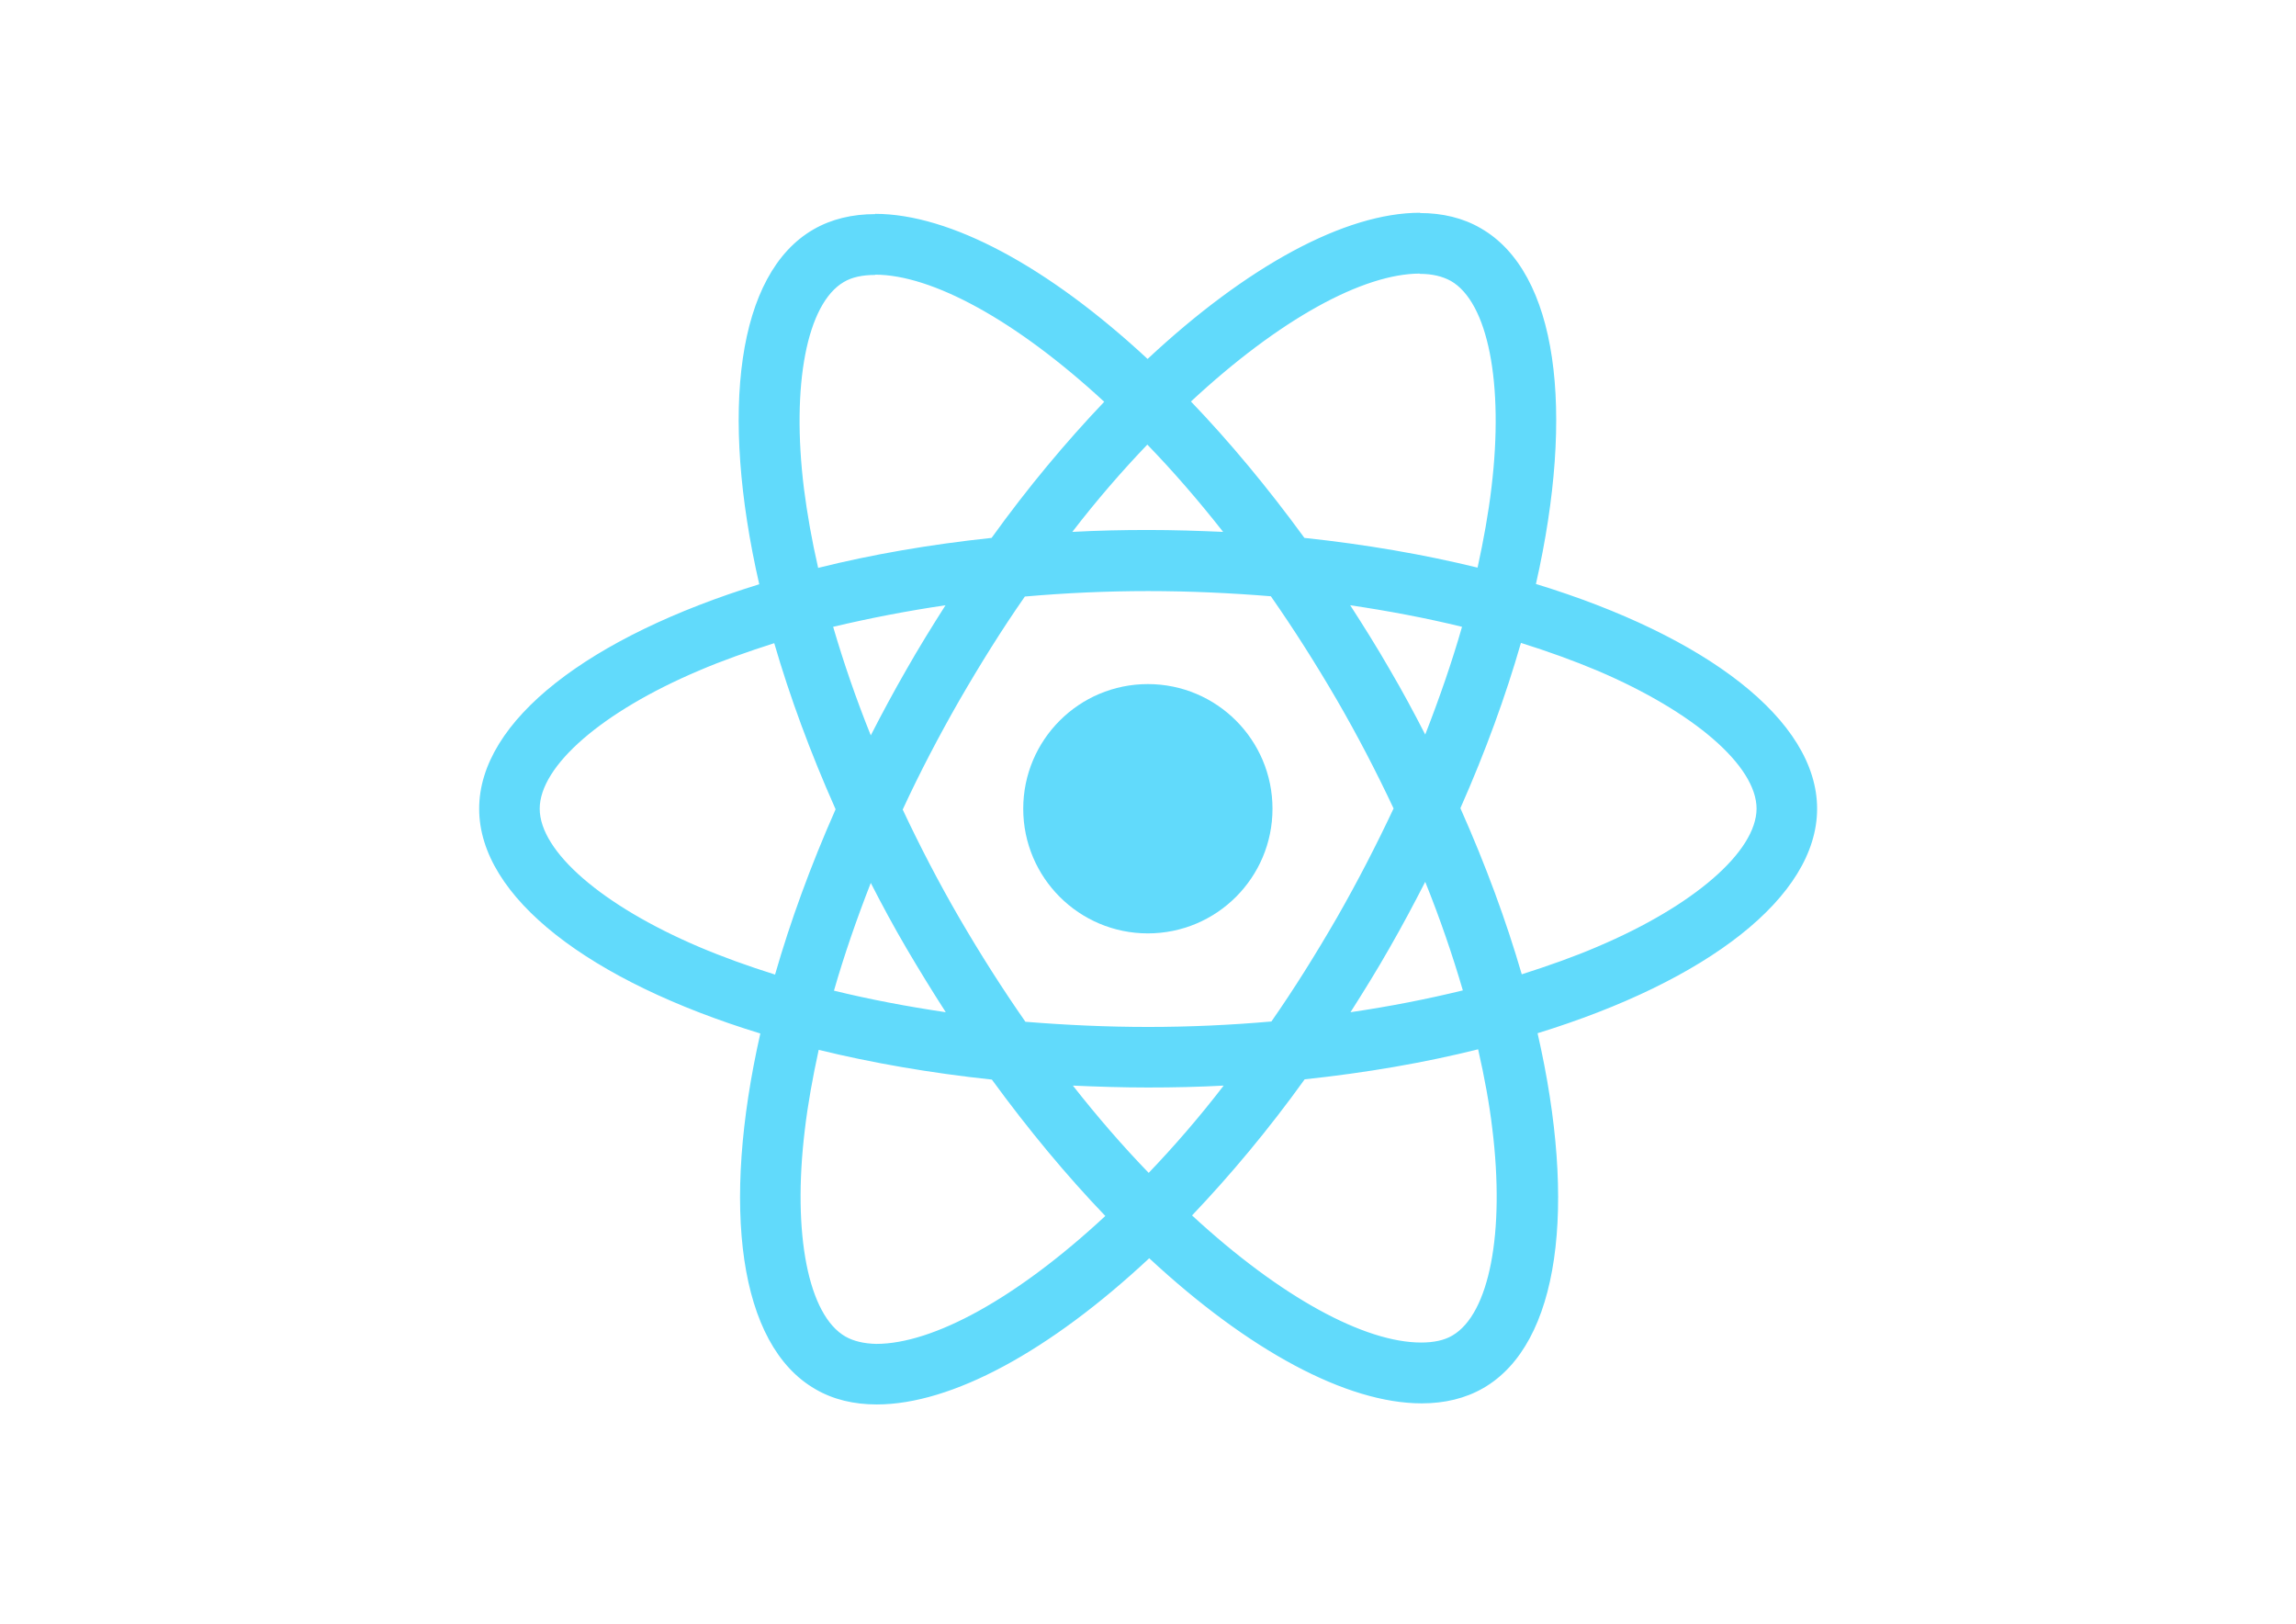
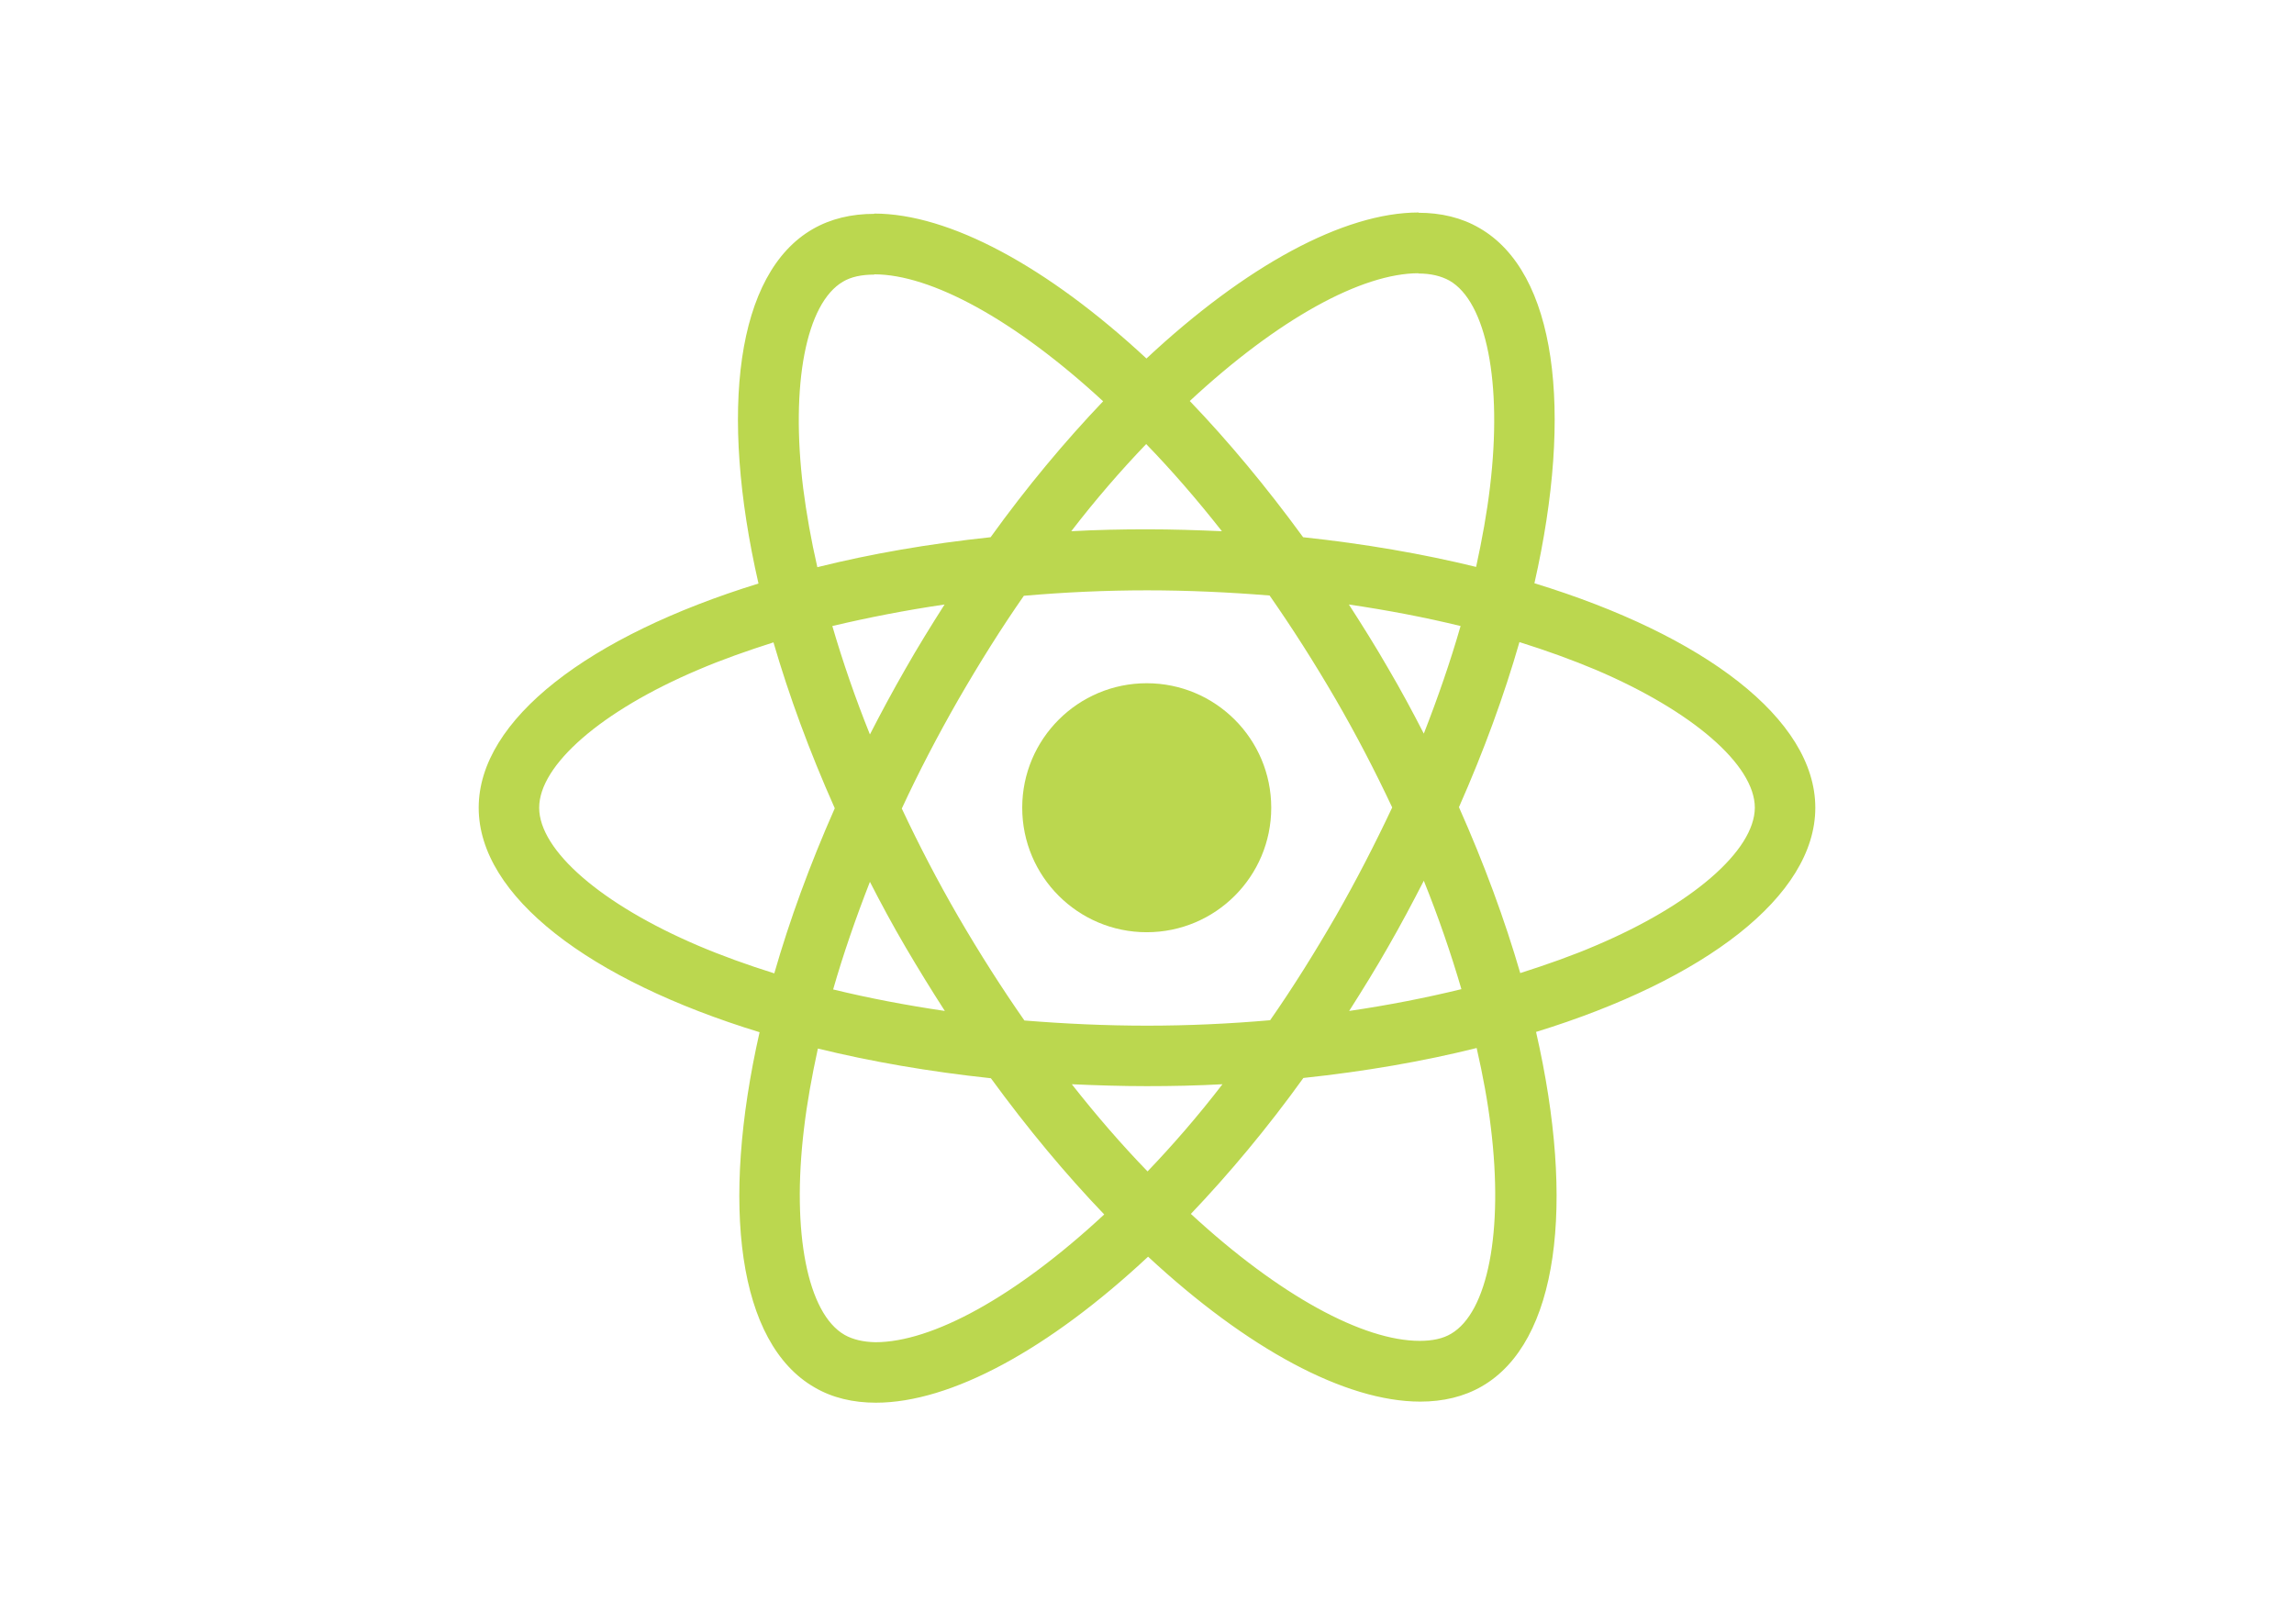
- <svg xmlns="http://www.w3.org/2000/svg" viewBox="0 0 841.9 595.3">
-   <g fill="#61DAFB">
-     <path d="M666.3 296.5c0-32.5-40.7-63.3-103.1-82.4 14.4-63.6 8-114.2-20.2-130.4-6.5-3.8-14.1-5.6-22.4-5.6v22.3c4.6 0 8.3.9 11.4 2.6 13.6 7.8 19.5 37.5 14.9 75.7-1.1 9.4-2.9 19.3-5.1 29.4-19.6-4.8-41-8.5-63.5-10.9-13.5-18.5-27.5-35.3-41.6-50 32.6-30.3 63.2-46.9 84-46.9V78c-27.5 0-63.5 19.6-99.9 53.6-36.4-33.8-72.4-53.2-99.9-53.2v22.3c20.7 0 51.4 16.5 84 46.6-14 14.7-28 31.4-41.3 49.9-22.6 2.4-44 6.1-63.6 11-2.3-10-4-19.7-5.2-29-4.7-38.2 1.1-67.9 14.6-75.8 3-1.8 6.9-2.6 11.5-2.6V78.5c-8.4 0-16 1.8-22.6 5.6-28.1 16.2-34.4 66.7-19.9 130.1-62.2 19.2-102.7 49.9-102.7 82.3 0 32.5 40.7 63.3 103.1 82.4-14.4 63.6-8 114.2 20.2 130.4 6.5 3.8 14.1 5.6 22.5 5.6 27.5 0 63.5-19.6 99.9-53.6 36.4 33.8 72.4 53.2 99.9 53.2 8.4 0 16-1.8 22.6-5.6 28.1-16.2 34.4-66.7 19.9-130.1 62-19.1 102.5-49.9 102.5-82.3zm-130.2-66.7c-3.7 12.9-8.3 26.2-13.5 39.5-4.1-8-8.4-16-13.1-24-4.6-8-9.5-15.8-14.4-23.4 14.2 2.1 27.9 4.7 41 7.9zm-45.8 106.5c-7.8 13.5-15.8 26.3-24.1 38.2-14.9 1.3-30 2-45.2 2-15.1 0-30.2-.7-45-1.9-8.3-11.9-16.4-24.6-24.2-38-7.6-13.1-14.5-26.4-20.8-39.8 6.2-13.4 13.2-26.8 20.7-39.9 7.8-13.5 15.8-26.3 24.1-38.2 14.9-1.3 30-2 45.2-2 15.1 0 30.2.7 45 1.9 8.3 11.9 16.4 24.6 24.2 38 7.6 13.1 14.5 26.4 20.8 39.8-6.3 13.4-13.2 26.8-20.7 39.9zm32.3-13c5.4 13.4 10 26.8 13.8 39.8-13.1 3.2-26.9 5.9-41.2 8 4.9-7.7 9.8-15.6 14.4-23.7 4.6-8 8.9-16.1 13-24.1zM421.2 430c-9.3-9.6-18.6-20.3-27.8-32 9 .4 18.2.7 27.5.7 9.4 0 18.7-.2 27.8-.7-9 11.7-18.3 22.4-27.5 32zm-74.4-58.9c-14.2-2.1-27.9-4.7-41-7.9 3.7-12.9 8.3-26.2 13.5-39.5 4.1 8 8.4 16 13.1 24 4.7 8 9.5 15.8 14.4 23.4zM420.7 163c9.3 9.6 18.6 20.3 27.8 32-9-.4-18.2-.7-27.5-.7-9.4 0-18.7.2-27.8.7 9-11.7 18.3-22.4 27.5-32zm-74 58.9c-4.9 7.7-9.8 15.6-14.4 23.7-4.6 8-8.9 16-13 24-5.4-13.4-10-26.8-13.8-39.8 13.1-3.1 26.9-5.8 41.2-7.9zm-90.5 125.2c-35.4-15.1-58.3-34.9-58.3-50.6 0-15.7 22.9-35.6 58.3-50.6 8.6-3.7 18-7 27.7-10.1 5.7 19.6 13.2 40 22.5 60.9-9.2 20.8-16.6 41.1-22.2 60.6-9.9-3.1-19.3-6.5-28-10.2zM310 490c-13.6-7.8-19.5-37.5-14.9-75.7 1.1-9.4 2.9-19.3 5.1-29.4 19.6 4.8 41 8.5 63.5 10.9 13.5 18.5 27.5 35.3 41.6 50-32.6 30.3-63.2 46.9-84 46.9-4.5-.1-8.3-1-11.3-2.7zm237.2-76.2c4.7 38.2-1.1 67.9-14.6 75.8-3 1.8-6.9 2.6-11.5 2.6-20.7 0-51.4-16.5-84-46.6 14-14.7 28-31.4 41.3-49.9 22.6-2.4 44-6.1 63.6-11 2.3 10.1 4.1 19.8 5.2 29.1zm38.5-66.7c-8.6 3.7-18 7-27.7 10.1-5.7-19.6-13.2-40-22.5-60.9 9.2-20.8 16.6-41.1 22.2-60.6 9.9 3.1 19.3 6.5 28.1 10.2 35.4 15.1 58.3 34.9 58.3 50.6-.1 15.7-23 35.6-58.4 50.6zM320.8 78.4z" />
-     <circle cx="420.9" cy="296.5" r="45.7" />
-     <path d="M520.5 78.1z" />
-   </g>
+ <svg xmlns="http://www.w3.org/2000/svg" width="842" height="596" viewBox="0 0 842 596" fill="none">
+   <path d="M666.3 296.5C666.3 264 625.6 233.2 563.2 214.1C577.6 150.5 571.2 99.9 543 83.7C536.5 79.9 528.9 78.1 520.6 78.1V100.4C525.2 100.4 528.9 101.3 532 103C545.6 110.8 551.5 140.5 546.9 178.7C545.8 188.1 544 198 541.8 208.1C522.2 203.3 500.8 199.6 478.3 197.2C464.8 178.7 450.8 161.9 436.7 147.2C469.3 116.9 499.9 100.3 520.7 100.3V78C493.2 78 457.2 97.6 420.8 131.6C384.4 97.8 348.4 78.4 320.9 78.4V100.7C341.6 100.7 372.3 117.2 404.9 147.3C390.9 162 376.9 178.7 363.6 197.2C341 199.6 319.6 203.3 300 208.2C297.7 198.2 296 188.5 294.8 179.2C290.1 141 295.9 111.3 309.4 103.4C312.4 101.6 316.3 100.8 320.9 100.8V78.5C312.5 78.5 304.9 80.3 298.3 84.1C270.2 100.3 263.9 150.8 278.4 214.2C216.2 233.4 175.7 264.1 175.7 296.5C175.7 329 216.4 359.8 278.8 378.9C264.4 442.5 270.8 493.1 299 509.3C305.5 513.1 313.1 514.9 321.5 514.9C349 514.9 385 495.3 421.4 461.3C457.8 495.1 493.8 514.5 521.3 514.5C529.7 514.5 537.3 512.7 543.9 508.9C572 492.7 578.3 442.2 563.8 378.8C625.8 359.7 666.3 328.9 666.3 296.5ZM536.1 229.8C532.4 242.7 527.8 256 522.6 269.3C518.5 261.3 514.2 253.3 509.5 245.3C504.9 237.3 500 229.5 495.1 221.9C509.3 224 523 226.6 536.1 229.8ZM490.3 336.3C482.5 349.8 474.5 362.6 466.2 374.5C451.3 375.8 436.2 376.5 421 376.5C405.9 376.5 390.8 375.8 376 374.6C367.7 362.7 359.6 350 351.8 336.6C344.2 323.5 337.3 310.2 331 296.8C337.2 283.4 344.2 270 351.7 256.9C359.5 243.4 367.5 230.6 375.8 218.7C390.7 217.4 405.8 216.7 421 216.7C436.1 216.7 451.2 217.4 466 218.6C474.3 230.5 482.4 243.2 490.2 256.6C497.8 269.7 504.7 283 511 296.4C504.7 309.8 497.8 323.2 490.3 336.3ZM522.6 323.3C528 336.7 532.6 350.1 536.4 363.1C523.3 366.3 509.5 369 495.2 371.1C500.1 363.4 505 355.5 509.6 347.4C514.2 339.4 518.5 331.3 522.6 323.3ZM421.2 430C411.9 420.4 402.6 409.7 393.4 398C402.4 398.4 411.6 398.7 420.9 398.7C430.3 398.7 439.6 398.5 448.7 398C439.7 409.7 430.4 420.4 421.2 430ZM346.8 371.1C332.6 369 318.9 366.4 305.8 363.2C309.5 350.3 314.1 337 319.3 323.7C323.4 331.7 327.7 339.7 332.4 347.7C337.1 355.7 341.9 363.5 346.8 371.1ZM420.7 163C430 172.6 439.3 183.3 448.5 195C439.5 194.6 430.3 194.3 421 194.3C411.6 194.3 402.3 194.5 393.2 195C402.2 183.3 411.5 172.6 420.7 163ZM346.7 221.9C341.8 229.6 336.9 237.5 332.3 245.6C327.7 253.6 323.4 261.6 319.3 269.6C313.9 256.2 309.3 242.8 305.5 229.8C318.6 226.7 332.4 224 346.7 221.9ZM256.2 347.1C220.8 332 197.9 312.2 197.9 296.5C197.9 280.8 220.8 260.9 256.2 245.9C264.8 242.2 274.2 238.9 283.9 235.8C289.6 255.4 297.1 275.8 306.4 296.7C297.2 317.5 289.8 337.8 284.2 357.3C274.3 354.2 264.9 350.8 256.2 347.1ZM310 490C296.4 482.2 290.5 452.5 295.1 414.3C296.2 404.9 298 395 300.2 384.9C319.8 389.7 341.2 393.4 363.7 395.8C377.2 414.3 391.2 431.1 405.3 445.8C372.7 476.1 342.1 492.7 321.3 492.7C316.8 492.6 313 491.7 310 490ZM547.2 413.8C551.9 452 546.1 481.7 532.6 489.6C529.6 491.4 525.7 492.2 521.1 492.2C500.4 492.2 469.7 475.7 437.1 445.6C451.1 430.9 465.1 414.2 478.4 395.7C501 393.3 522.4 389.6 542 384.7C544.3 394.8 546.1 404.5 547.2 413.8ZM585.7 347.1C577.1 350.8 567.7 354.1 558 357.2C552.3 337.6 544.8 317.2 535.5 296.3C544.7 275.5 552.1 255.2 557.7 235.7C567.6 238.8 577 242.2 585.8 245.9C621.2 261 644.1 280.8 644.1 296.5C644 312.2 621.1 332.1 585.7 347.1Z" fill=" #bbd74f" />
+   <path d="M420.9 342.2C446.139 342.2 466.6 321.739 466.6 296.5C466.6 271.261 446.139 250.8 420.9 250.8C395.661 250.8 375.2 271.261 375.2 296.5C375.2 321.739 395.661 342.2 420.9 342.2Z" fill=" #bbd74f" />
</svg>
